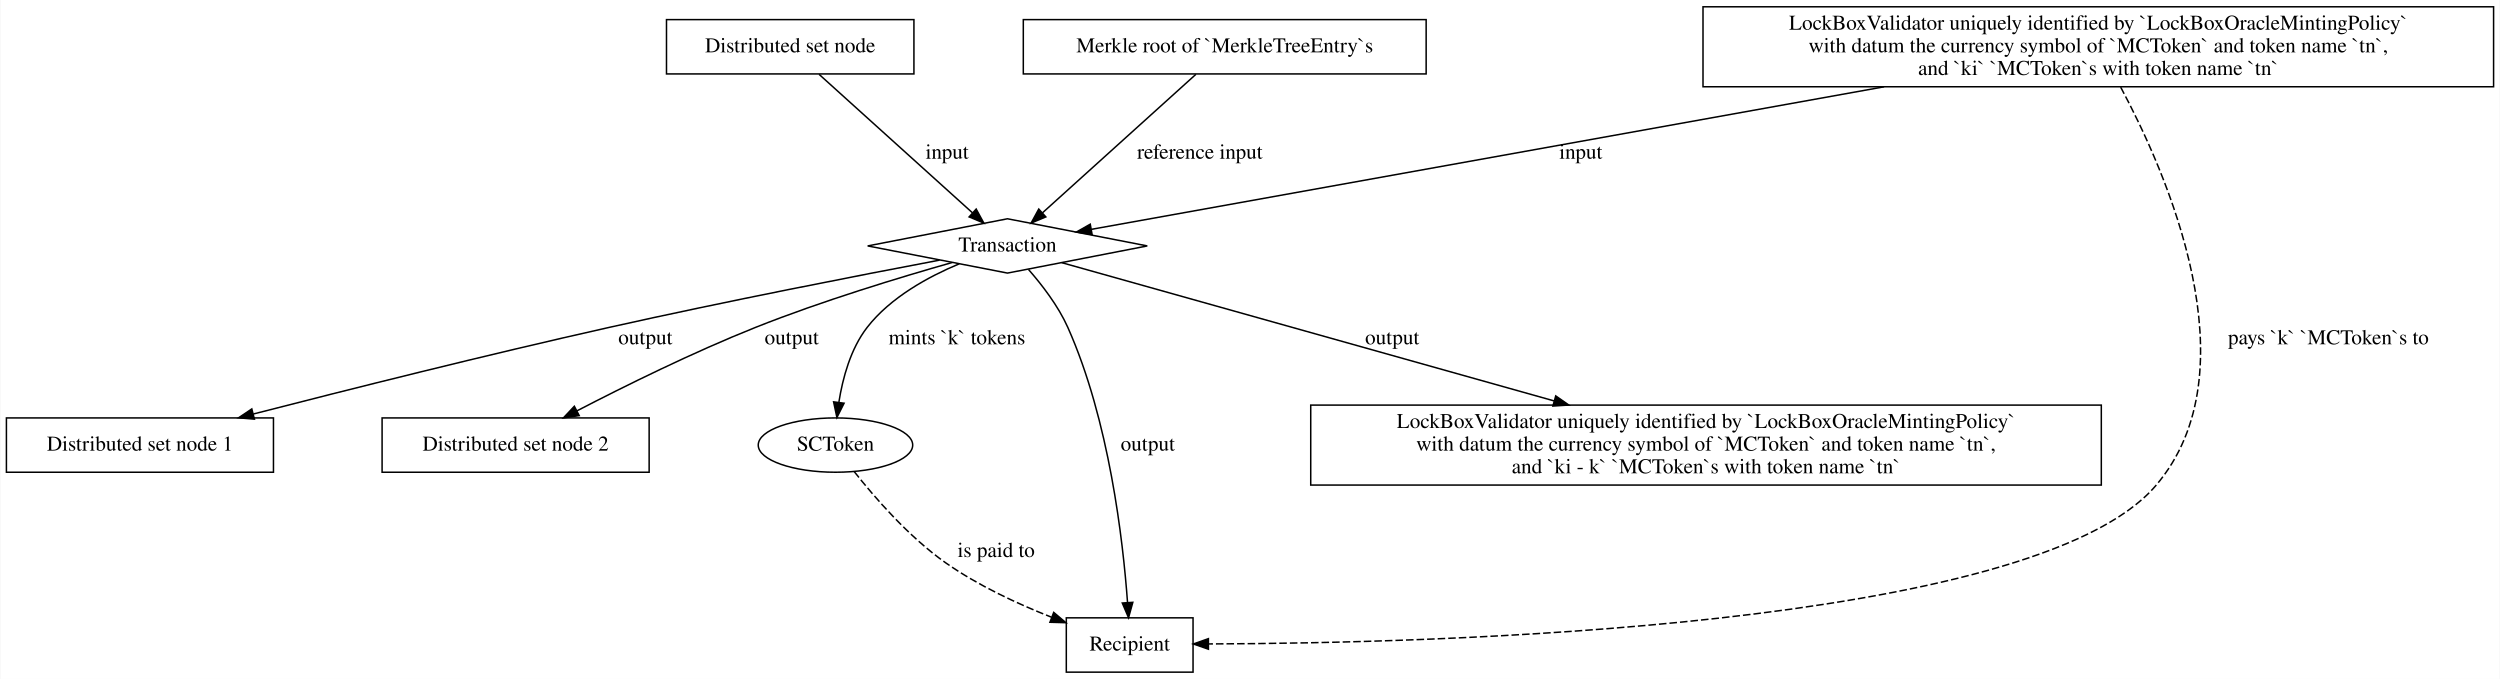
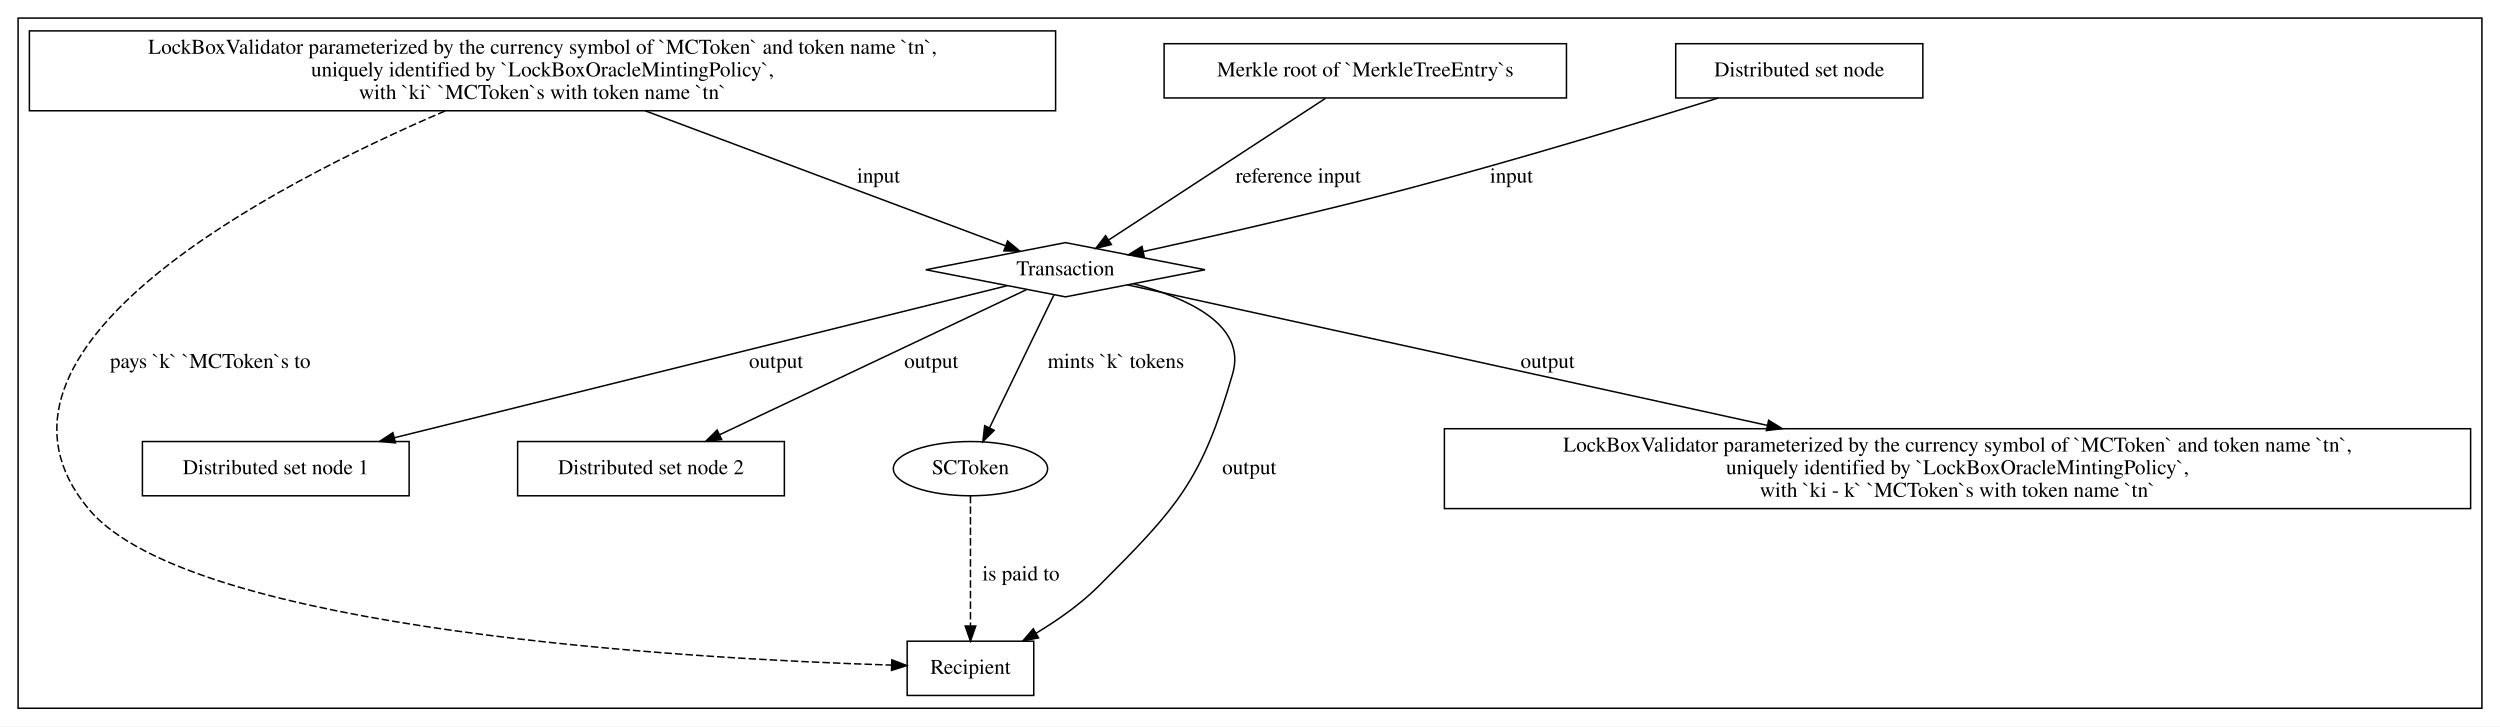
- <svg xmlns="http://www.w3.org/2000/svg" width="1657pt" height="450pt" viewBox="0.00 0.00 1656.50 450.00">
-   <g id="graph0" class="graph" transform="scale(1 1) rotate(0) translate(4 446)">
-     <polygon fill="white" stroke="none" points="-4,4 -4,-446 1652.5,-446 1652.5,4 -4,4" />
+ <svg xmlns="http://www.w3.org/2000/svg" width="1659pt" height="482pt" viewBox="0.00 0.00 1659.00 482.00">
+   <g id="graph0" class="graph" transform="scale(1 1) rotate(0) translate(4 478)">
+     <polygon fill="white" stroke="none" points="-4,4 -4,-478 1655,-478 1655,4 -4,4" />
+     <g id="clust1" class="cluster">
+       <polygon fill="none" stroke="black" points="8,-8 8,-466 1643,-466 1643,-8 8,-8" />
+     </g>
    <g id="node1" class="node">
-       <polygon fill="none" stroke="black" points="437.5,-397 437.5,-433 601.5,-433 601.5,-397 437.5,-397" />
-       <text text-anchor="middle" x="519.5" y="-411.3" font-family="Times,serif" font-size="14.00">Distributed set node</text>
+       <polygon fill="none" stroke="black" points="1108,-413 1108,-449 1272,-449 1272,-413 1108,-413" />
+       <text text-anchor="middle" x="1190" y="-427.3" font-family="Times,serif" font-size="14.00">Distributed set node</text>
    </g>
    <g id="node4" class="node">
-       <polygon fill="none" stroke="black" points="663.5,-301 570.83,-283 663.5,-265 756.17,-283 663.5,-301" />
-       <text text-anchor="middle" x="663.5" y="-279.3" font-family="Times,serif" font-size="14.00">Transaction</text>
+       <polygon fill="none" stroke="black" points="703,-317 610.33,-299 703,-281 795.67,-299 703,-317" />
+       <text text-anchor="middle" x="703" y="-295.3" font-family="Times,serif" font-size="14.00">Transaction</text>
    </g>
    <g id="edge2" class="edge">
-       <path fill="none" stroke="black" d="M538.62,-396.74C564.92,-373 612.18,-330.33 640.41,-304.84" />
-       <polygon fill="black" stroke="black" points="642.76,-307.44 647.84,-298.14 638.07,-302.24 642.76,-307.44" />
-       <text text-anchor="middle" x="623.5" y="-340.8" font-family="Times,serif" font-size="14.00">input</text>
+       <path fill="none" stroke="black" d="M1136.2,-412.97C1084,-396.69 1002.43,-371.9 931,-353 870.79,-337.07 800.96,-321.22 754.6,-311.06" />
+       <polygon fill="black" stroke="black" points="755.31,-307.63 744.79,-308.92 753.82,-314.47 755.31,-307.63" />
+       <text text-anchor="middle" x="999" y="-356.8" font-family="Times,serif" font-size="14.00">input</text>
    </g>
    <g id="node2" class="node">
-       <polygon fill="none" stroke="black" points="674,-397 674,-433 941,-433 941,-397 674,-397" />
-       <text text-anchor="middle" x="807.5" y="-411.3" font-family="Times,serif" font-size="14.00">Merkle root of `MerkleTreeEntry`s</text>
+       <polygon fill="none" stroke="black" points="768.5,-413 768.5,-449 1035.5,-449 1035.5,-413 768.5,-413" />
+       <text text-anchor="middle" x="902" y="-427.3" font-family="Times,serif" font-size="14.00">Merkle root of `MerkleTreeEntry`s</text>
    </g>
    <g id="edge3" class="edge">
-       <path fill="none" stroke="black" d="M788.38,-396.74C762.08,-373 714.82,-330.33 686.59,-304.84" />
-       <polygon fill="black" stroke="black" points="688.93,-302.24 679.16,-298.14 684.24,-307.44 688.93,-302.24" />
-       <text text-anchor="middle" x="791" y="-340.8" font-family="Times,serif" font-size="14.00">reference input</text>
+       <path fill="none" stroke="black" d="M875.57,-412.74C838.28,-388.38 770.47,-344.07 731.89,-318.87" />
+       <polygon fill="black" stroke="black" points="733.49,-315.74 723.2,-313.2 729.66,-321.6 733.49,-315.74" />
+       <text text-anchor="middle" x="857.5" y="-356.8" font-family="Times,serif" font-size="14.00">reference input</text>
    </g>
    <g id="node3" class="node">
-       <polygon fill="none" stroke="black" points="1124.5,-388.5 1124.5,-441.5 1648.5,-441.5 1648.5,-388.5 1124.5,-388.5" />
-       <text text-anchor="middle" x="1386.5" y="-426.3" font-family="Times,serif" font-size="14.00">LockBoxValidator uniquely identified by `LockBoxOracleMintingPolicy`</text>
-       <text text-anchor="middle" x="1386.5" y="-411.3" font-family="Times,serif" font-size="14.00">with datum the currency symbol of `MCToken` and token name `tn`,</text>
-       <text text-anchor="middle" x="1386.5" y="-396.3" font-family="Times,serif" font-size="14.00">and `ki` `MCToken`s with token name `tn`</text>
+       <polygon fill="none" stroke="black" points="15.5,-404.5 15.5,-457.5 696.5,-457.5 696.5,-404.5 15.5,-404.5" />
+       <text text-anchor="middle" x="356" y="-442.3" font-family="Times,serif" font-size="14.00">LockBoxValidator parameterized by the currency symbol of `MCToken` and token name `tn`,</text>
+       <text text-anchor="middle" x="356" y="-427.3" font-family="Times,serif" font-size="14.00">uniquely identified by `LockBoxOracleMintingPolicy`,</text>
+       <text text-anchor="middle" x="356" y="-412.3" font-family="Times,serif" font-size="14.00">with `ki` `MCToken`s with token name `tn`</text>
    </g>
    <g id="edge1" class="edge">
-       <path fill="none" stroke="black" d="M1244.52,-388.47C1084.01,-359.61 830.56,-314.04 719.16,-294.01" />
-       <polygon fill="black" stroke="black" points="719.61,-290.53 709.15,-292.21 718.37,-297.42 719.61,-290.53" />
-       <text text-anchor="middle" x="1043.5" y="-340.8" font-family="Times,serif" font-size="14.00">input</text>
+       <path fill="none" stroke="black" d="M424.14,-404.47C495.42,-377.77 604.87,-336.76 663.19,-314.92" />
+       <polygon fill="black" stroke="black" points="664.64,-318.11 672.78,-311.32 662.19,-311.55 664.64,-318.11" />
+       <text text-anchor="middle" x="579" y="-356.8" font-family="Times,serif" font-size="14.00">input</text>
    </g>
    <g id="node9" class="node">
-       <polygon fill="none" stroke="black" points="702.5,-0.5 702.5,-36.5 786.5,-36.5 786.5,-0.5 702.5,-0.5" />
-       <text text-anchor="middle" x="744.5" y="-14.8" font-family="Times,serif" font-size="14.00">Recipient</text>
+       <polygon fill="none" stroke="black" points="598,-16.5 598,-52.5 682,-52.5 682,-16.5 598,-16.5" />
+       <text text-anchor="middle" x="640" y="-30.8" font-family="Times,serif" font-size="14.00">Recipient</text>
    </g>
    <g id="edge10" class="edge">
-       <path fill="none" stroke="black" stroke-dasharray="5,2" d="M1401.32,-388.26C1431.14,-332.72 1490.14,-200.49 1424.5,-124 1343.31,-29.38 942.29,-19.59 797.09,-19.2" />
-       <polygon fill="black" stroke="black" points="796.69,-15.7 786.68,-19.18 796.68,-22.7 796.69,-15.7" />
-       <text text-anchor="middle" x="1539" y="-217.8" font-family="Times,serif" font-size="14.00">pays `k` `MCToken`s to</text>
+       <path fill="none" stroke="black" stroke-dasharray="5,2" d="M291.32,-404.34C178.48,-355.97 -34.2,-246.55 55,-140 122.87,-58.94 457.02,-40.69 587.58,-36.64" />
+       <polygon fill="black" stroke="black" points="587.84,-40.13 597.74,-36.34 587.64,-33.14 587.84,-40.13" />
+       <text text-anchor="middle" x="135.5" y="-233.8" font-family="Times,serif" font-size="14.00">pays `k` `MCToken`s to</text>
    </g>
    <g id="node5" class="node">
-       <polygon fill="none" stroke="black" points="864.5,-124.5 864.5,-177.5 1388.5,-177.5 1388.5,-124.5 864.5,-124.5" />
-       <text text-anchor="middle" x="1126.5" y="-162.3" font-family="Times,serif" font-size="14.00">LockBoxValidator uniquely identified by `LockBoxOracleMintingPolicy`</text>
-       <text text-anchor="middle" x="1126.5" y="-147.3" font-family="Times,serif" font-size="14.00">with datum the currency symbol of `MCToken` and token name `tn`,</text>
-       <text text-anchor="middle" x="1126.5" y="-132.3" font-family="Times,serif" font-size="14.00">and `ki - k` `MCToken`s with token name `tn`</text>
+       <polygon fill="none" stroke="black" points="954.5,-140.5 954.5,-193.5 1635.5,-193.5 1635.5,-140.5 954.5,-140.5" />
+       <text text-anchor="middle" x="1295" y="-178.3" font-family="Times,serif" font-size="14.00">LockBoxValidator parameterized by the currency symbol of `MCToken` and token name `tn`,</text>
+       <text text-anchor="middle" x="1295" y="-163.3" font-family="Times,serif" font-size="14.00">uniquely identified by `LockBoxOracleMintingPolicy`,</text>
+       <text text-anchor="middle" x="1295" y="-148.3" font-family="Times,serif" font-size="14.00">with `ki - k` `MCToken`s with token name `tn`</text>
    </g>
    <g id="edge7" class="edge">
-       <path fill="none" stroke="black" d="M699.45,-271.91C768.71,-252.46 922.89,-209.17 1025.78,-180.28" />
-       <polygon fill="black" stroke="black" points="1026.89,-183.6 1035.57,-177.53 1025,-176.86 1026.89,-183.6" />
-       <text text-anchor="middle" x="918.5" y="-217.8" font-family="Times,serif" font-size="14.00">output</text>
+       <path fill="none" stroke="black" d="M744.16,-288.96C830.75,-269.95 1034.8,-225.14 1168.76,-195.72" />
+       <polygon fill="black" stroke="black" points="1169.67,-199.11 1178.68,-193.54 1168.17,-192.27 1169.67,-199.11" />
+       <text text-anchor="middle" x="1023" y="-233.8" font-family="Times,serif" font-size="14.00">output</text>
    </g>
    <g id="node6" class="node">
-       <polygon fill="none" stroke="black" points="0,-133 0,-169 177,-169 177,-133 0,-133" />
-       <text text-anchor="middle" x="88.5" y="-147.3" font-family="Times,serif" font-size="14.00">Distributed set node 1</text>
+       <polygon fill="none" stroke="black" points="90.5,-149 90.5,-185 267.5,-185 267.5,-149 90.5,-149" />
+       <text text-anchor="middle" x="179" y="-163.3" font-family="Times,serif" font-size="14.00">Distributed set node 1</text>
    </g>
    <g id="edge4" class="edge">
-       <path fill="none" stroke="black" d="M618.53,-273.6C565.88,-263.63 476.14,-246.17 399.5,-229 318.61,-210.88 226.51,-187.76 163.66,-171.6" />
-       <polygon fill="black" stroke="black" points="164.38,-168.18 153.83,-169.07 162.64,-174.96 164.38,-168.18" />
-       <text text-anchor="middle" x="423.5" y="-217.8" font-family="Times,serif" font-size="14.00">output</text>
+       <path fill="none" stroke="black" d="M664.47,-288.44C578.92,-267.22 371.71,-215.81 257.61,-187.5" />
+       <polygon fill="black" stroke="black" points="258.42,-184.1 247.87,-185.09 256.73,-190.89 258.42,-184.1" />
+       <text text-anchor="middle" x="511" y="-233.8" font-family="Times,serif" font-size="14.00">output</text>
    </g>
    <g id="node7" class="node">
-       <polygon fill="none" stroke="black" points="249,-133 249,-169 426,-169 426,-133 249,-133" />
-       <text text-anchor="middle" x="337.5" y="-147.3" font-family="Times,serif" font-size="14.00">Distributed set node 2</text>
+       <polygon fill="none" stroke="black" points="339.5,-149 339.5,-185 516.5,-185 516.5,-149 339.5,-149" />
+       <text text-anchor="middle" x="428" y="-163.3" font-family="Times,serif" font-size="14.00">Distributed set node 2</text>
    </g>
    <g id="edge5" class="edge">
-       <path fill="none" stroke="black" d="M626.81,-272C592.62,-262.3 540.44,-246.51 496.5,-229 455.27,-212.57 409.84,-190.11 378.14,-173.69" />
-       <polygon fill="black" stroke="black" points="379.66,-170.53 369.17,-169.01 376.42,-176.74 379.66,-170.53" />
-       <text text-anchor="middle" x="520.5" y="-217.8" font-family="Times,serif" font-size="14.00">output</text>
+       <path fill="none" stroke="black" d="M677.13,-285.77C630.52,-263.74 531.89,-217.11 473.69,-189.6" />
+       <polygon fill="black" stroke="black" points="474.89,-186.3 464.36,-185.19 471.9,-192.63 474.89,-186.3" />
+       <text text-anchor="middle" x="614" y="-233.8" font-family="Times,serif" font-size="14.00">output</text>
    </g>
    <g id="node8" class="node">
-       <ellipse fill="none" stroke="black" cx="549.5" cy="-151" rx="51.19" ry="18" />
-       <text text-anchor="middle" x="549.5" y="-147.3" font-family="Times,serif" font-size="14.00">SCToken</text>
+       <ellipse fill="none" stroke="black" cx="640" cy="-167" rx="51.19" ry="18" />
+       <text text-anchor="middle" x="640" y="-163.3" font-family="Times,serif" font-size="14.00">SCToken</text>
    </g>
    <g id="edge6" class="edge">
-       <path fill="none" stroke="black" d="M631.56,-271.15C611.27,-262.68 585.99,-248.97 570.5,-229 559.53,-214.85 554.29,-195.38 551.78,-179.55" />
-       <polygon fill="black" stroke="black" points="555.21,-178.75 550.45,-169.29 548.26,-179.66 555.21,-178.75" />
-       <text text-anchor="middle" x="630" y="-217.8" font-family="Times,serif" font-size="14.00">mints `k` tokens</text>
+       <path fill="none" stroke="black" d="M695.4,-282.32C684.79,-260.43 665.41,-220.43 652.61,-194.02" />
+       <polygon fill="black" stroke="black" points="655.74,-192.44 648.23,-184.97 649.44,-195.5 655.74,-192.44" />
+       <text text-anchor="middle" x="736.5" y="-233.8" font-family="Times,serif" font-size="14.00">mints `k` tokens</text>
    </g>
    <g id="edge8" class="edge">
-       <path fill="none" stroke="black" d="M677.41,-267.42C686.22,-257.38 697.11,-243.32 703.5,-229 730.96,-167.49 740.1,-87.72 743.08,-46.62" />
-       <polygon fill="black" stroke="black" points="746.58,-46.78 743.75,-36.57 739.6,-46.32 746.58,-46.78" />
-       <text text-anchor="middle" x="756.5" y="-147.3" font-family="Times,serif" font-size="14.00">output</text>
+       <path fill="none" stroke="black" d="M748.14,-289.7C782.89,-280.67 823.51,-262.89 814,-230 793.41,-158.81 777.43,-141.37 725,-89 712.94,-76.96 697.71,-66.32 683.47,-57.76" />
+       <polygon fill="black" stroke="black" points="685.18,-54.7 674.78,-52.7 681.67,-60.75 685.18,-54.7" />
+       <text text-anchor="middle" x="825" y="-163.3" font-family="Times,serif" font-size="14.00">output</text>
    </g>
    <g id="edge9" class="edge">
-       <path fill="none" stroke="black" stroke-dasharray="5,2" d="M561.92,-133.42C575.34,-116.44 598.09,-90.16 622.5,-73 643.86,-57.99 670.1,-45.81 692.77,-36.89" />
-       <polygon fill="black" stroke="black" points="694.15,-40.11 702.24,-33.27 691.65,-33.57 694.15,-40.11" />
-       <text text-anchor="middle" x="656" y="-76.8" font-family="Times,serif" font-size="14.00">is paid to</text>
+       <path fill="none" stroke="black" stroke-dasharray="5,2" d="M640,-148.94C640,-127.06 640,-88.83 640,-62.86" />
+       <polygon fill="black" stroke="black" points="643.5,-62.56 640,-52.56 636.5,-62.56 643.5,-62.56" />
+       <text text-anchor="middle" x="673.5" y="-92.8" font-family="Times,serif" font-size="14.00">is paid to</text>
    </g>
  </g>
</svg>
